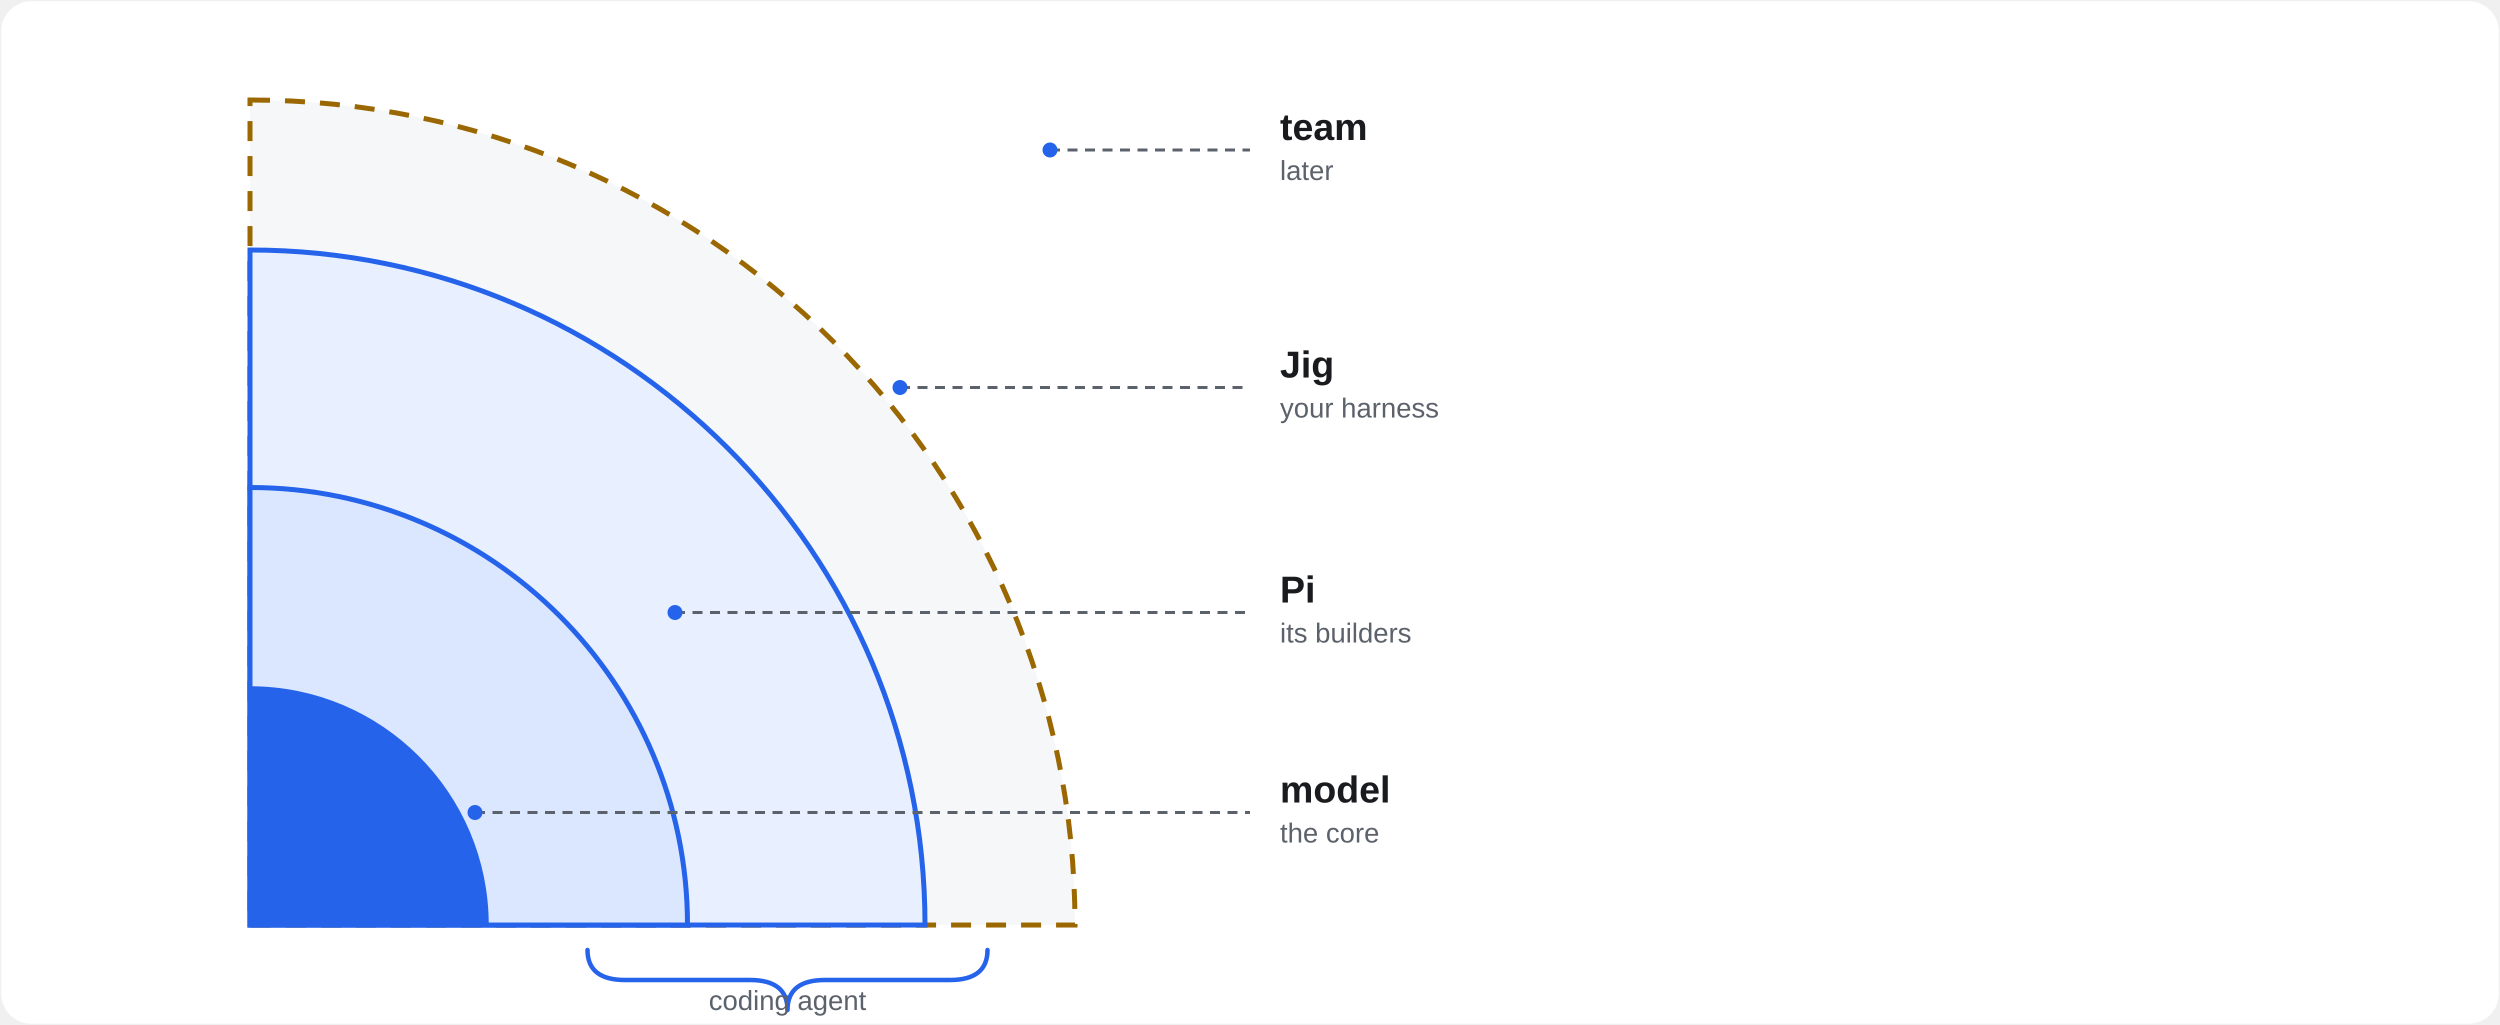
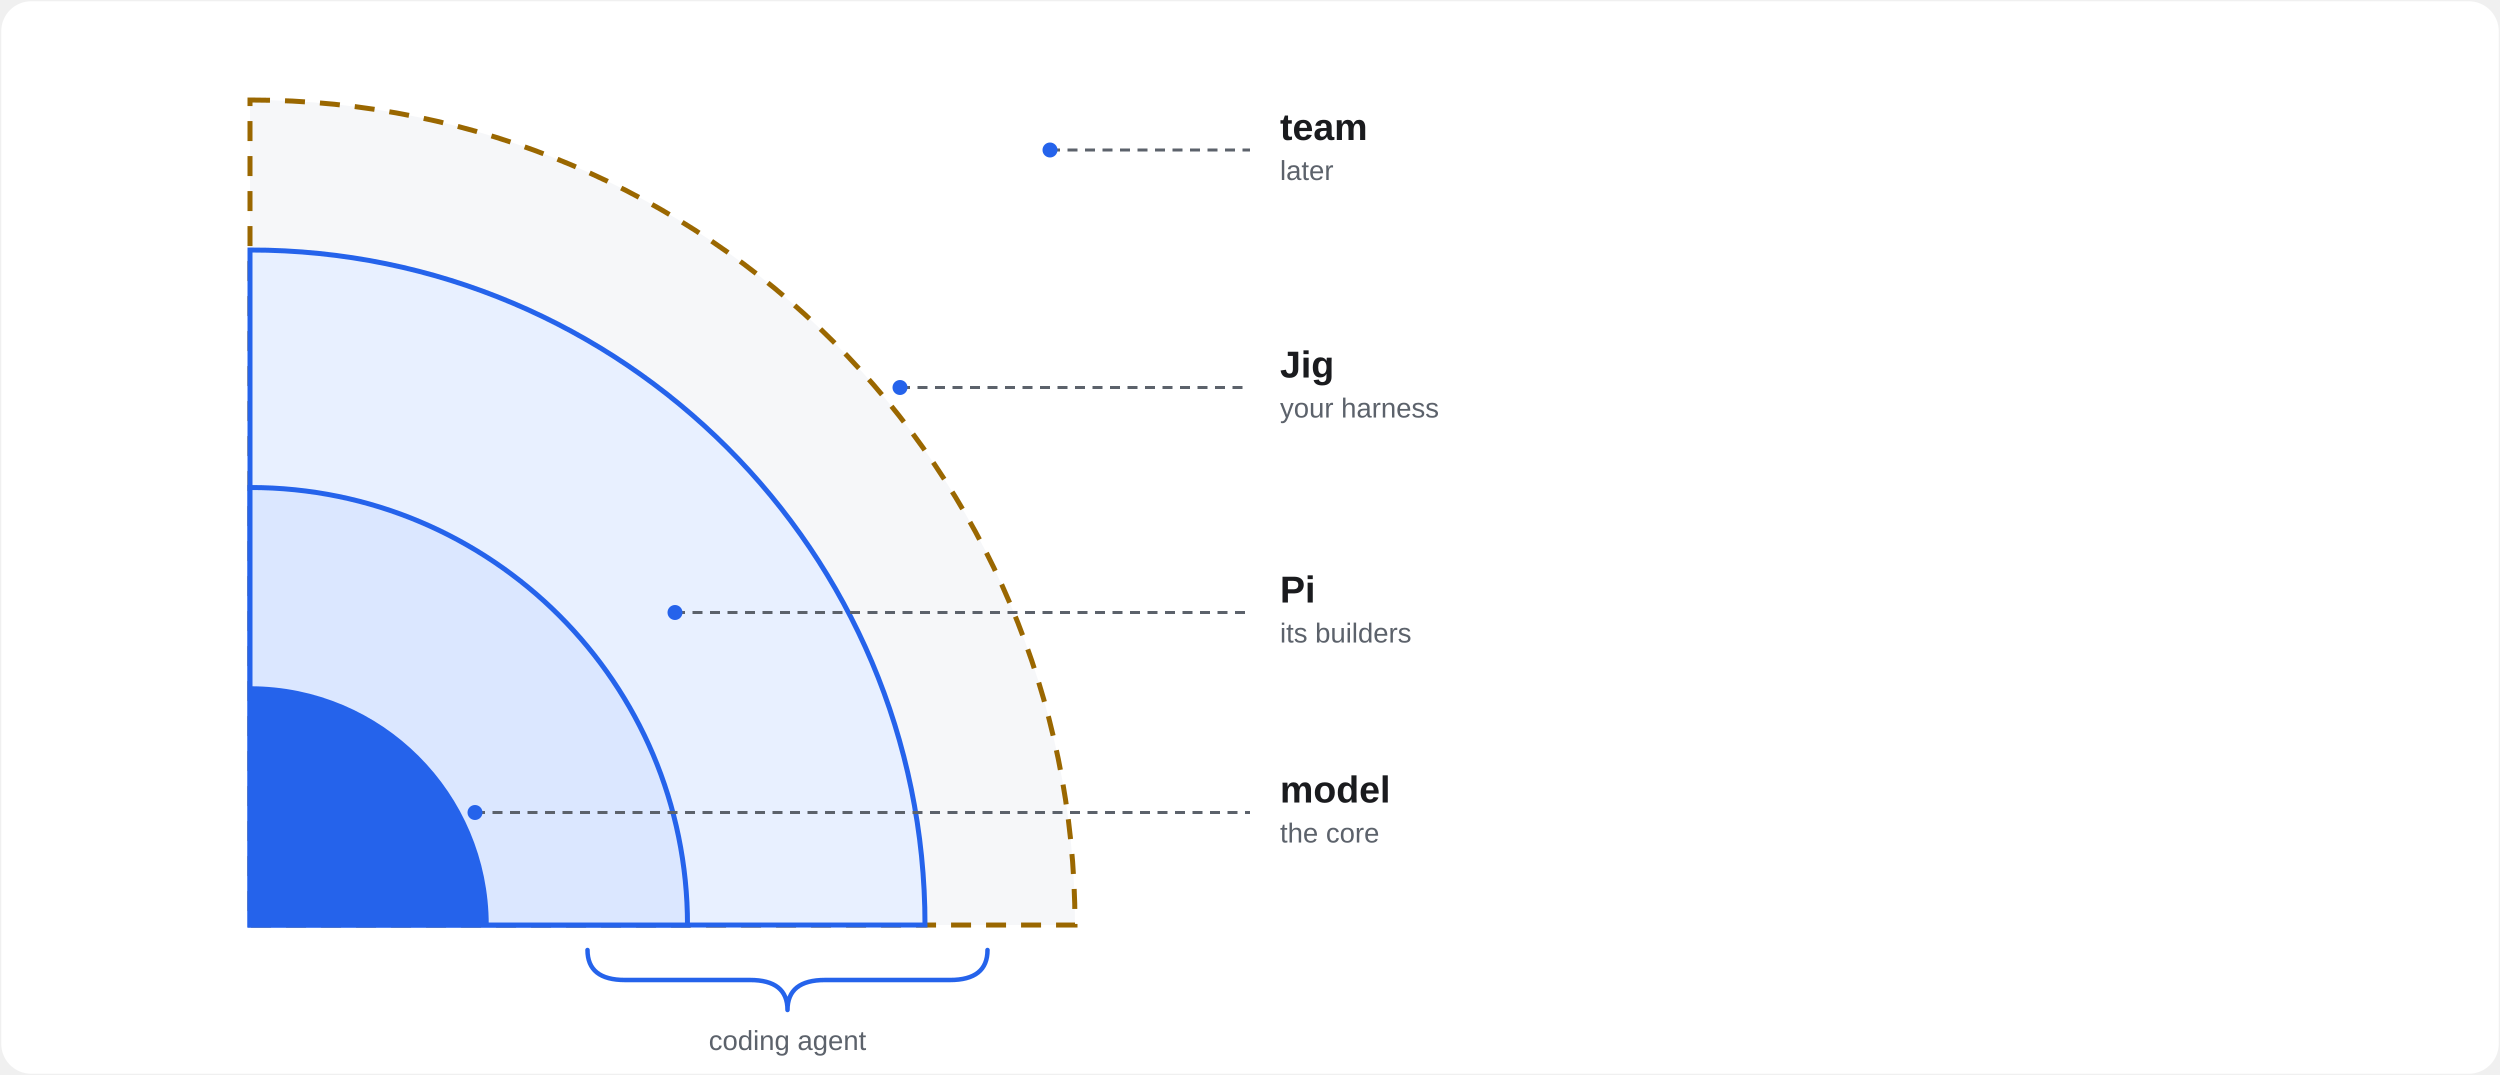
- <svg xmlns="http://www.w3.org/2000/svg" width="1000" height="410" viewBox="0 0 1000 410" role="img" aria-label="Four nested harnesses: the model at the core, Pi as the harness its builders made, Jig as your harness, and a dashed outer ring for a later team harness with shared organizational memory." font-family="IBM Plex Sans, Segoe UI, Arial, sans-serif">
+ <svg xmlns="http://www.w3.org/2000/svg" width="1000" height="430" viewBox="0 0 1000 430" role="img" aria-label="Four nested harnesses: the model at the core, Pi as the harness its builders made, Jig as your harness, and a dashed outer ring for a later team harness with shared organizational memory." font-family="IBM Plex Sans, Segoe UI, Arial, sans-serif">
  <style>
    .bg{fill:#fff}.team{fill:#f6f7f9;stroke:#9a6700;stroke-width:2;stroke-dasharray:8 6}
    .jig{fill:#e8f0ff;stroke:#2563eb;stroke-width:2}.pi{fill:#dbe7ff;stroke:#2563eb;stroke-width:2}.model{fill:#2563eb;stroke:#2563eb}
    .label{fill:#1a1b1e;font-size:15px;font-weight:700}.sub{fill:#5c626b;font-size:11px}
    .accent{fill:none;stroke:#2563eb;stroke-width:1.8;stroke-linecap:round;stroke-linejoin:round}
    .leader{fill:none;stroke:#5c626b;stroke-width:1.2;stroke-dasharray:4 3}.dot{fill:#2563eb}
    @media (prefers-color-scheme: dark){
      .bg{fill:#111113}.team{fill:#18181b;stroke:#e3b341}.jig{fill:#15203b;stroke:#7aa2f7}.pi{fill:#1b2a4a;stroke:#7aa2f7}.model{fill:#7aa2f7;stroke:#7aa2f7}
      .label{fill:#e7e7ea}.sub{fill:#9a9aa2}.accent{stroke:#7aa2f7}.leader{stroke:#9a9aa2}.dot{fill:#7aa2f7}
    }
  </style>
-   <rect class="bg" x="0.5" y="0.5" width="999" height="409" rx="12" />
+   <rect class="bg" x="0.5" y="0.5" width="999" height="429" rx="12" />
  <path class="team" d="M100 40 A330 330 0 0 1 430 370 L100 370 Z" />
  <path class="jig" d="M100 100 A270 270 0 0 1 370 370 L100 370 Z" />
  <path class="pi" d="M100 195 A175 175 0 0 1 275 370 L100 370 Z" />
  <path class="model" d="M100 275 A95 95 0 0 1 195 370 L100 370 Z" />
  <path class="leader" d="M420 60 H500" />
  <circle class="dot" cx="420" cy="60" r="3" />
  <path class="leader" d="M360 155 H500" />
  <circle class="dot" cx="360" cy="155" r="3" />
  <path class="leader" d="M270 245 H500" />
  <circle class="dot" cx="270" cy="245" r="3" />
  <path class="leader" d="M190 325 H500" />
  <circle class="dot" cx="190" cy="325" r="3" />
  <text class="label" x="512" y="56">team</text>
  <text class="sub" x="512" y="72">later</text>
  <text class="label" x="512" y="151">Jig</text>
  <text class="sub" x="512" y="167">your harness</text>
  <text class="label" x="512" y="241">Pi</text>
  <text class="sub" x="512" y="257">its builders</text>
  <text class="label" x="512" y="321">model</text>
  <text class="sub" x="512" y="337">the core</text>
  <path class="accent" d="M235 380 Q235 392 250 392 H300 Q315 392 315 404 Q315 392 330 392 H380 Q395 392 395 380" />
-   <text class="sub" x="315" y="404" text-anchor="middle">coding agent</text>
+   <text class="sub" x="315" y="420" text-anchor="middle">coding agent</text>
</svg>
